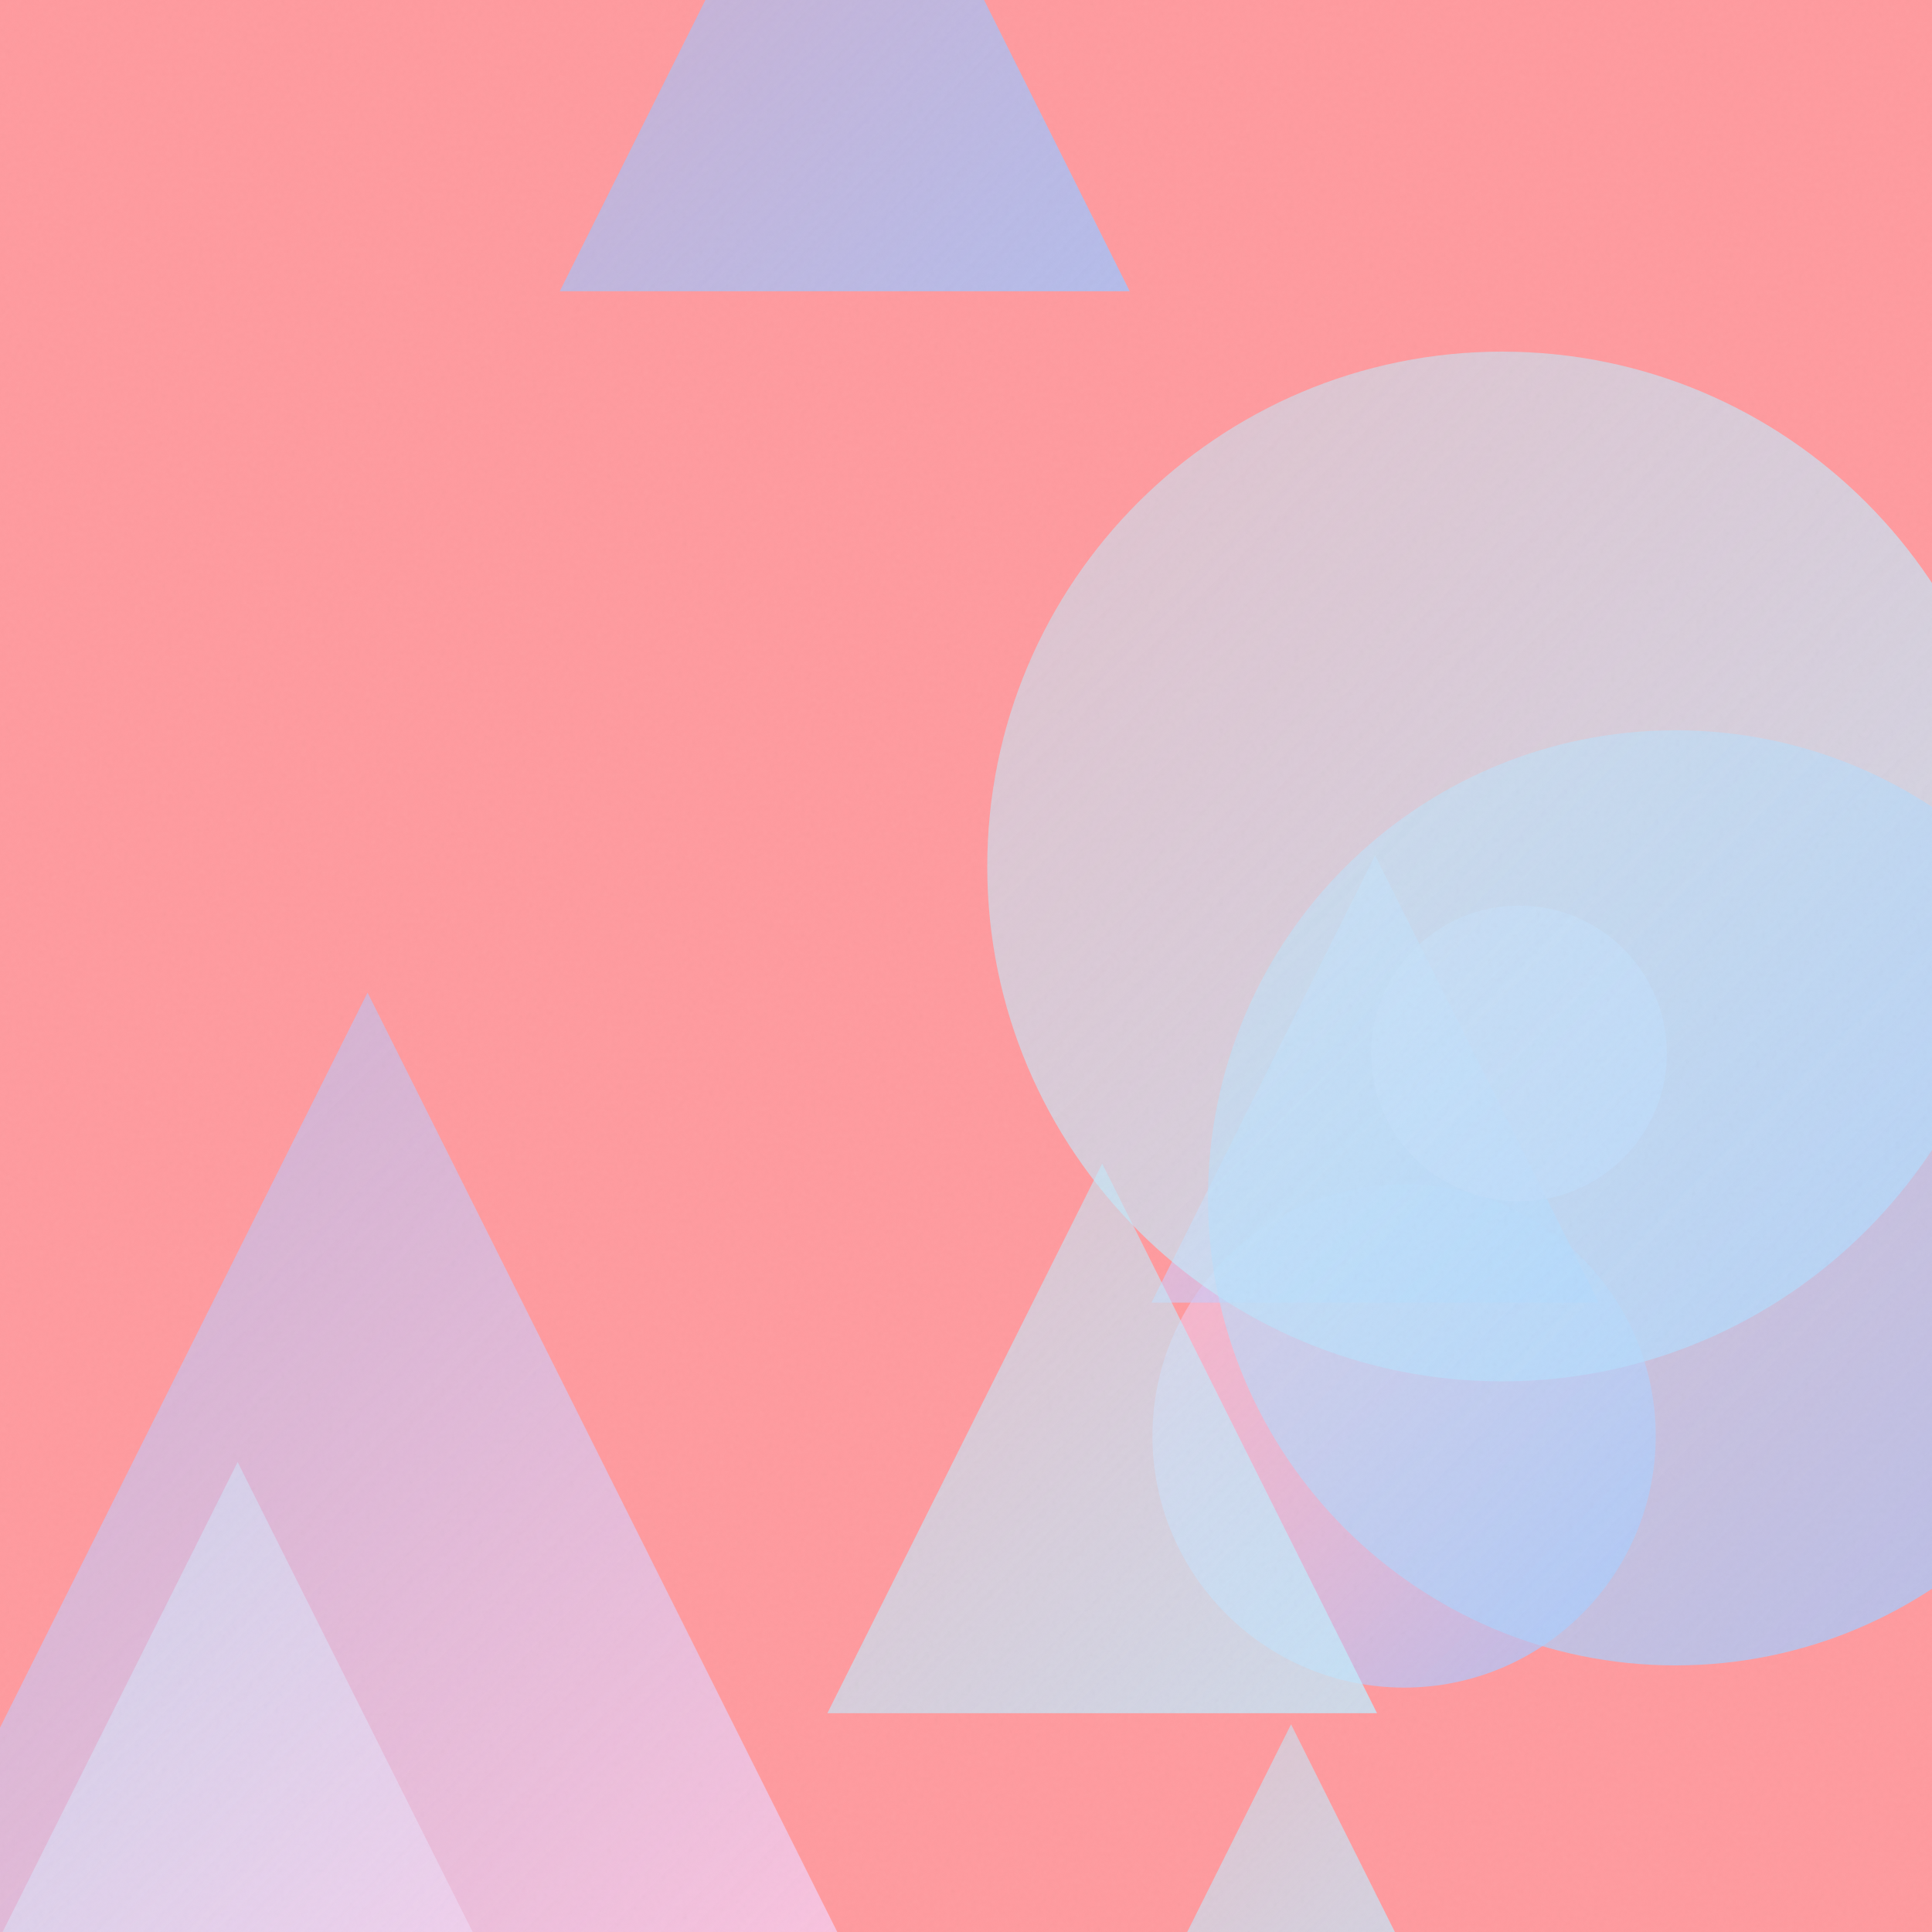
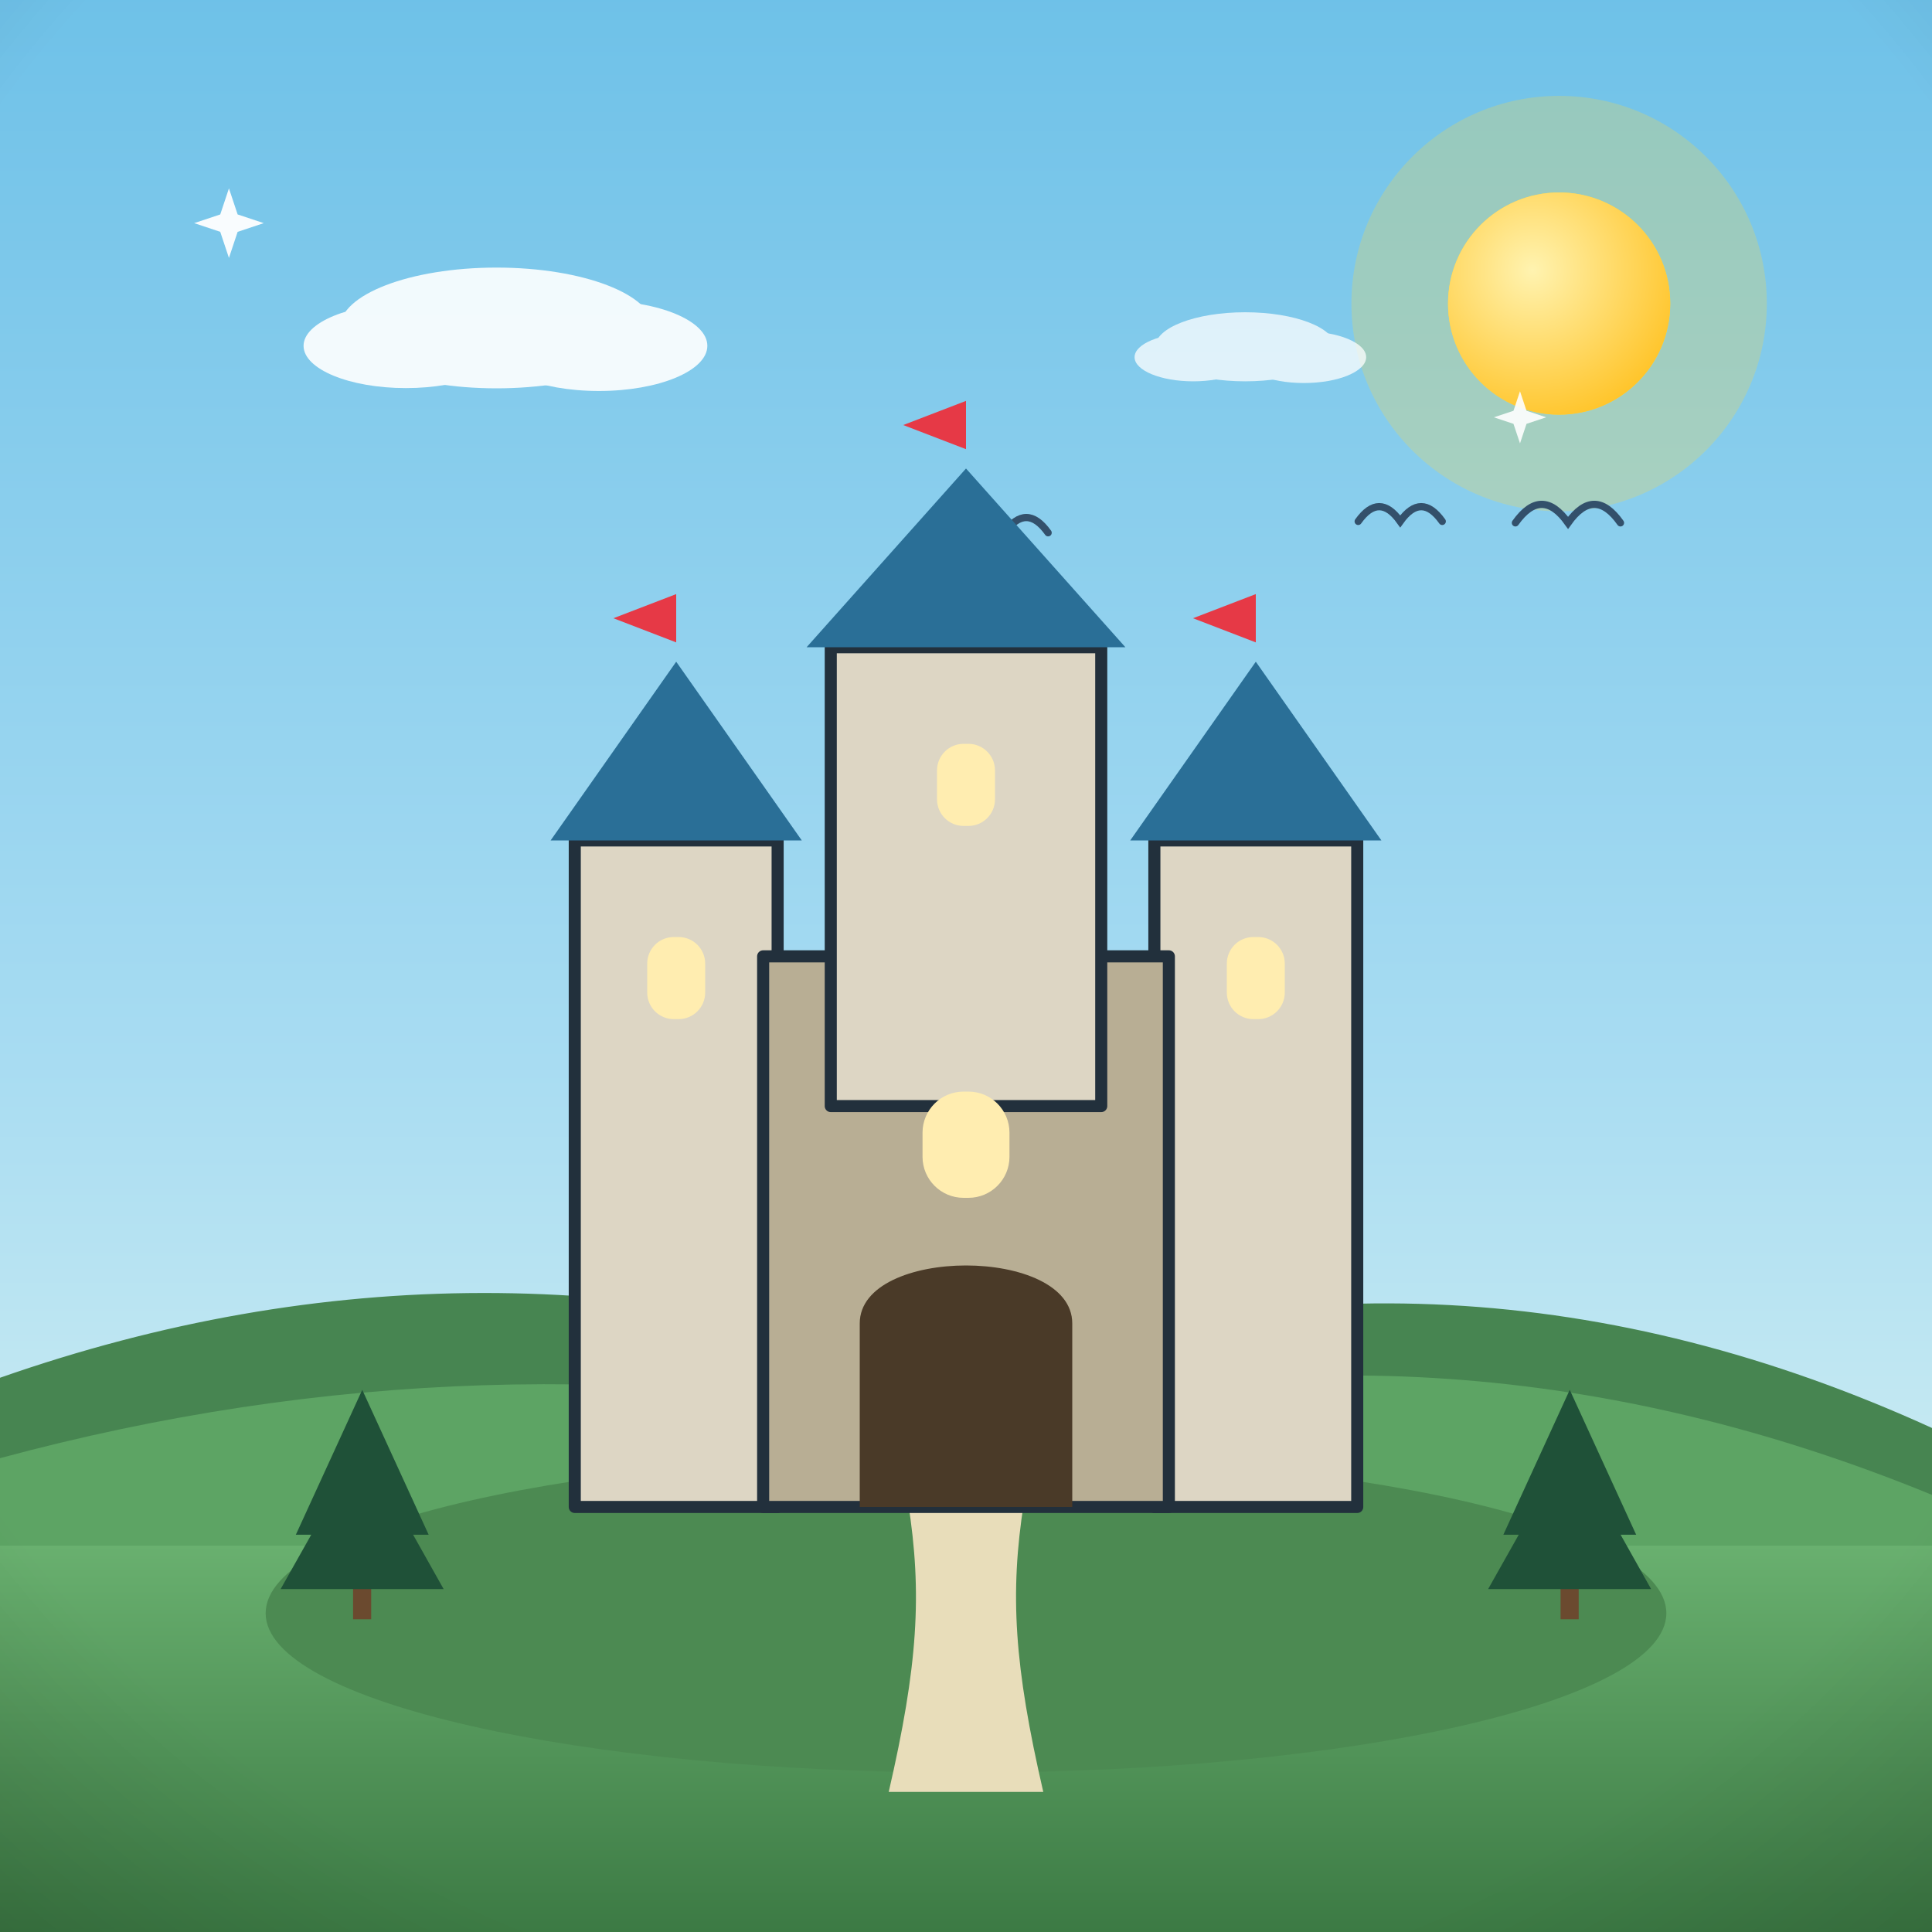
- <svg xmlns="http://www.w3.org/2000/svg" viewBox="0 0 400 400">
+ <svg xmlns="http://www.w3.org/2000/svg" viewBox="0 0 800 800">
  <defs>
-     <linearGradient id="g0" x1="238.6" y1="245.2" x2="342.8" y2="349.5" gradientUnits="userSpaceOnUse">
-       <stop offset="0" stop-color="#FECFEF" stop-opacity="0.5" />
-       <stop offset="1" stop-color="#A1C4FD" stop-opacity="0.8" />
+     <linearGradient id="sky" x1="0" y1="0" x2="0" y2="1">
+       <stop offset="0" stop-color="#6ec1e8" />
+       <stop offset="0.55" stop-color="#a8dcf2" />
+       <stop offset="1" stop-color="#eafaf1" />
    </linearGradient>
-     <linearGradient id="g1" x1="228.7" y1="357.0" x2="305.9" y2="434.2" gradientUnits="userSpaceOnUse">
-       <stop offset="0" stop-color="#C2E9FB" stop-opacity="0.5" />
-       <stop offset="1" stop-color="#C2E9FB" stop-opacity="0.8" />
+     <radialGradient id="sunG" cx="0.38" cy="0.35" r="0.9">
+       <stop offset="0" stop-color="#fff3b0" />
+       <stop offset="1" stop-color="#ffb703" />
+     </radialGradient>
+     <linearGradient id="ground" x1="0" y1="0" x2="0" y2="1">
+       <stop offset="0" stop-color="#69b06f" />
+       <stop offset="1" stop-color="#3c7a44" />
    </linearGradient>
-     <linearGradient id="g2" x1="238.4" y1="177.1" x2="331.0" y2="269.7" gradientUnits="userSpaceOnUse">
-       <stop offset="0" stop-color="#FECFEF" stop-opacity="0.5" />
-       <stop offset="1" stop-color="#A1C4FD" stop-opacity="0.8" />
+     <linearGradient id="sea" x1="0" y1="0" x2="0" y2="1">
+       <stop offset="0" stop-color="#3d9bc4" />
+       <stop offset="1" stop-color="#1668a0" />
    </linearGradient>
-     <linearGradient id="g3" x1="-32.6" y1="205.5" x2="184.8" y2="422.9" gradientUnits="userSpaceOnUse">
-       <stop offset="0" stop-color="#A1C4FD" stop-opacity="0.5" />
-       <stop offset="1" stop-color="#FECFEF" stop-opacity="0.8" />
+     <linearGradient id="shade" x1="0" y1="0" x2="0" y2="1">
+       <stop offset="0" stop-color="#ffffff" stop-opacity="0.20" />
+       <stop offset="0.5" stop-color="#ffffff" stop-opacity="0" />
+       <stop offset="1" stop-color="#000000" stop-opacity="0.16" />
    </linearGradient>
-     <linearGradient id="g4" x1="115.9" y1="-57.7" x2="233.9" y2="60.3" gradientUnits="userSpaceOnUse">
-       <stop offset="0" stop-color="#A1C4FD" stop-opacity="0.5" />
-       <stop offset="1" stop-color="#A1C4FD" stop-opacity="0.8" />
-     </linearGradient>
-     <linearGradient id="g5" x1="283.9" y1="187.4" x2="345.1" y2="248.7" gradientUnits="userSpaceOnUse">
-       <stop offset="0" stop-color="#FECFEF" stop-opacity="0.5" />
-       <stop offset="1" stop-color="#FECFEF" stop-opacity="0.8" />
-     </linearGradient>
-     <linearGradient id="g6" x1="171.3" y1="240.9" x2="285.1" y2="354.7" gradientUnits="userSpaceOnUse">
-       <stop offset="0" stop-color="#C2E9FB" stop-opacity="0.5" />
-       <stop offset="1" stop-color="#C2E9FB" stop-opacity="0.8" />
-     </linearGradient>
-     <linearGradient id="g7" x1="-21.9" y1="302.7" x2="120.3" y2="444.9" gradientUnits="userSpaceOnUse">
-       <stop offset="0" stop-color="#C2E9FB" stop-opacity="0.5" />
-       <stop offset="1" stop-color="#FECFEF" stop-opacity="0.8" />
-     </linearGradient>
-     <linearGradient id="g8" x1="204.4" y1="72.8" x2="417.6" y2="286.0" gradientUnits="userSpaceOnUse">
-       <stop offset="0" stop-color="#C2E9FB" stop-opacity="0.5" />
-       <stop offset="1" stop-color="#C2E9FB" stop-opacity="0.8" />
-     </linearGradient>
-     <linearGradient id="g9" x1="250.2" y1="151.2" x2="443.7" y2="344.8" gradientUnits="userSpaceOnUse">
-       <stop offset="0" stop-color="#C2E9FB" stop-opacity="0.5" />
-       <stop offset="1" stop-color="#A1C4FD" stop-opacity="0.8" />
-     </linearGradient>
-     <filter id="n">
-       <feTurbulence type="fractalNoise" baseFrequency="0.9" numOctaves="2" stitchTiles="stitch" />
-       <feColorMatrix type="saturate" values="0" />
-     </filter>
+     <radialGradient id="vig" cx="0.5" cy="0.42" r="0.85">
+       <stop offset="0.72" stop-color="#000000" stop-opacity="0" />
+       <stop offset="1" stop-color="#000000" stop-opacity="0.20" />
+     </radialGradient>
  </defs>
-   <rect width="400" height="400" fill="#FF9A9E" />
-   <circle cx="290.7" cy="297.3" r="52.1" fill="url(#g0)" />
-   <path d="M 267.3 357.0 L 305.9 434.2 L 228.7 434.2 Z" fill="url(#g1)" />
-   <path d="M 284.7 177.1 L 331.0 269.7 L 238.4 269.7 Z" fill="url(#g2)" />
-   <path d="M 76.1 205.5 L 184.8 422.9 L -32.6 422.9 Z" fill="url(#g3)" />
-   <path d="M 174.9 -57.7 L 233.9 60.3 L 115.9 60.3 Z" fill="url(#g4)" />
-   <circle cx="314.5" cy="218.1" r="30.6" fill="url(#g5)" />
-   <path d="M 228.2 240.9 L 285.1 354.7 L 171.3 354.7 Z" fill="url(#g6)" />
-   <path d="M 49.2 302.7 L 120.3 444.9 L -21.9 444.9 Z" fill="url(#g7)" />
-   <circle cx="311.0" cy="179.4" r="106.6" fill="url(#g8)" />
-   <circle cx="346.9" cy="248.0" r="96.8" fill="url(#g9)" />
-   <rect width="400" height="400" filter="url(#n)" opacity="0.05" />
+   <rect width="800" height="800" fill="url(#sky)" />
+   <circle cx="645.6" cy="125.7" r="86" fill="#ffd93d" opacity="0.25" />
+   <circle cx="645.6" cy="125.7" r="46" fill="#ffd93d" />
+   <circle cx="645.6" cy="125.7" r="46" fill="url(#sunG)" />
+   <g fill="#ffffff" opacity="0.9">
+     <ellipse cx="205.6" cy="135.8" rx="64.9" ry="25" />
+     <ellipse cx="168.1" cy="143.2" rx="42.4" ry="17.5" />
+     <ellipse cx="248" cy="143.2" rx="44.9" ry="18.7" />
+   </g>
+   <g fill="#ffffff" opacity="0.75">
+     <ellipse cx="515.6" cy="143.6" rx="37.2" ry="14.3" />
+     <ellipse cx="494.1" cy="147.9" rx="24.3" ry="10" />
+     <ellipse cx="539.9" cy="147.9" rx="25.8" ry="10.7" />
+   </g>
+   <path d="M0 684 L0 570.5 Q 200 500.5 400 570.1 Q 600 500.1 800 591.3 L800 684 Z" fill="#478551" />
+   <path d="M0 730 L0 603.8 Q 200 549.8 400 591 Q 600 537 800 619 L800 730 Z" fill="#5da464" />
+   <rect y="640" width="800" height="160" fill="url(#ground)" />
+   <path d="M 562.4 215.9 Q 571.1 203.7 579.8 215.9 Q 588.5 203.7 597.2 215.9" fill="none" stroke="#33506b" stroke-width="3" stroke-linecap="round" />
+   <path d="M 627.5 216.5 Q 638.4 201.2 649.3 216.5 Q 660.2 201.2 671 216.5" fill="none" stroke="#33506b" stroke-width="3" stroke-linecap="round" />
+   <path d="M 397.8 220.6 Q 406.9 208 415.9 220.6 Q 425 208 434 220.6" fill="none" stroke="#33506b" stroke-width="3" stroke-linecap="round" />
+   <g transform="translate(400 0) scale(-1 1) translate(-400 0)">
+     <ellipse cx="400" cy="668" rx="290" ry="66" fill="#4c8a52" />
+     <path d="M368 742 C 380 690 382 660 376 622 L 424 622 C 418 660 420 690 432 742 Z" fill="#e8ddba" />
+     <rect x="238" y="348" width="84" height="276" fill="#ddd6c4" stroke="#22303c" stroke-width="5" stroke-linejoin="round" />
+     <path d="M 228 348 L 280 274 L 332 348 Z" fill="#2a6f97" />
+     <rect x="268" y="388" width="24" height="34" rx="11" fill="#ffedb0" />
+     <path d="M 280 274 L 280 246 L 306 256 L 280 266" fill="#e63946" />
+     <rect x="478" y="348" width="84" height="276" fill="#ddd6c4" stroke="#22303c" stroke-width="5" stroke-linejoin="round" />
+     <path d="M 468 348 L 520 274 L 572 348 Z" fill="#2a6f97" />
+     <rect x="508" y="388" width="24" height="34" rx="11" fill="#ffedb0" />
+     <path d="M 520 274 L 520 246 L 546 256 L 520 266" fill="#e63946" />
+     <rect x="316" y="396" width="168" height="228" fill="#b8ae94" stroke="#22303c" stroke-width="5" stroke-linejoin="round" />
+     <rect x="344" y="268" width="112" height="190" fill="#ddd6c4" stroke="#22303c" stroke-width="5" stroke-linejoin="round" />
+     <path d="M 334 268 L 400 194 L 466 268 Z" fill="#2a6f97" />
+     <rect x="388" y="308" width="24" height="34" rx="11" fill="#ffedb0" />
+     <path d="M 400 194 L 400 166 L 426 176 L 400 186" fill="#e63946" />
+     <path d="M356 624 L 356 548 C 356 516 444 516 444 548 L 444 624 Z" fill="#4a3a28" />
+     <rect x="382" y="452" width="36" height="44" rx="17" fill="#ffedb0" />
+     <g fill="#1f5138">
+       <rect x="146.3" y="648" width="7.5" height="22.5" fill="#6b4a2f" />
+       <path d="M 150 575.5 L 122.5 635.5 L 177.5 635.5 Z" />
+       <path d="M 150 598 L 116.3 658 L 183.8 658 Z" />
+     </g>
+     <g fill="#1f5138">
+       <rect x="646.3" y="648" width="7.5" height="22.5" fill="#6b4a2f" />
+       <path d="M 650 575.5 L 622.5 635.5 L 677.5 635.5 Z" />
+       <path d="M 650 598 L 616.3 658 L 683.8 658 Z" />
+     </g>
+   </g>
+   <path d="M 94.8 78 L 98.4 88.8 L 109.2 92.4 L 98.4 96 L 94.8 106.8 L 91.2 96 L 80.4 92.4 L 91.2 88.8 Z" fill="#ffffff" opacity="0.95" />
+   <path d="M 629.4 162 L 632.1 170.1 L 640.2 172.8 L 632.1 175.5 L 629.4 183.6 L 626.7 175.5 L 618.6 172.8 L 626.7 170.1 Z" fill="#ffffff" opacity="0.9" />
+   <rect width="800" height="800" fill="url(#vig)" />
</svg>
